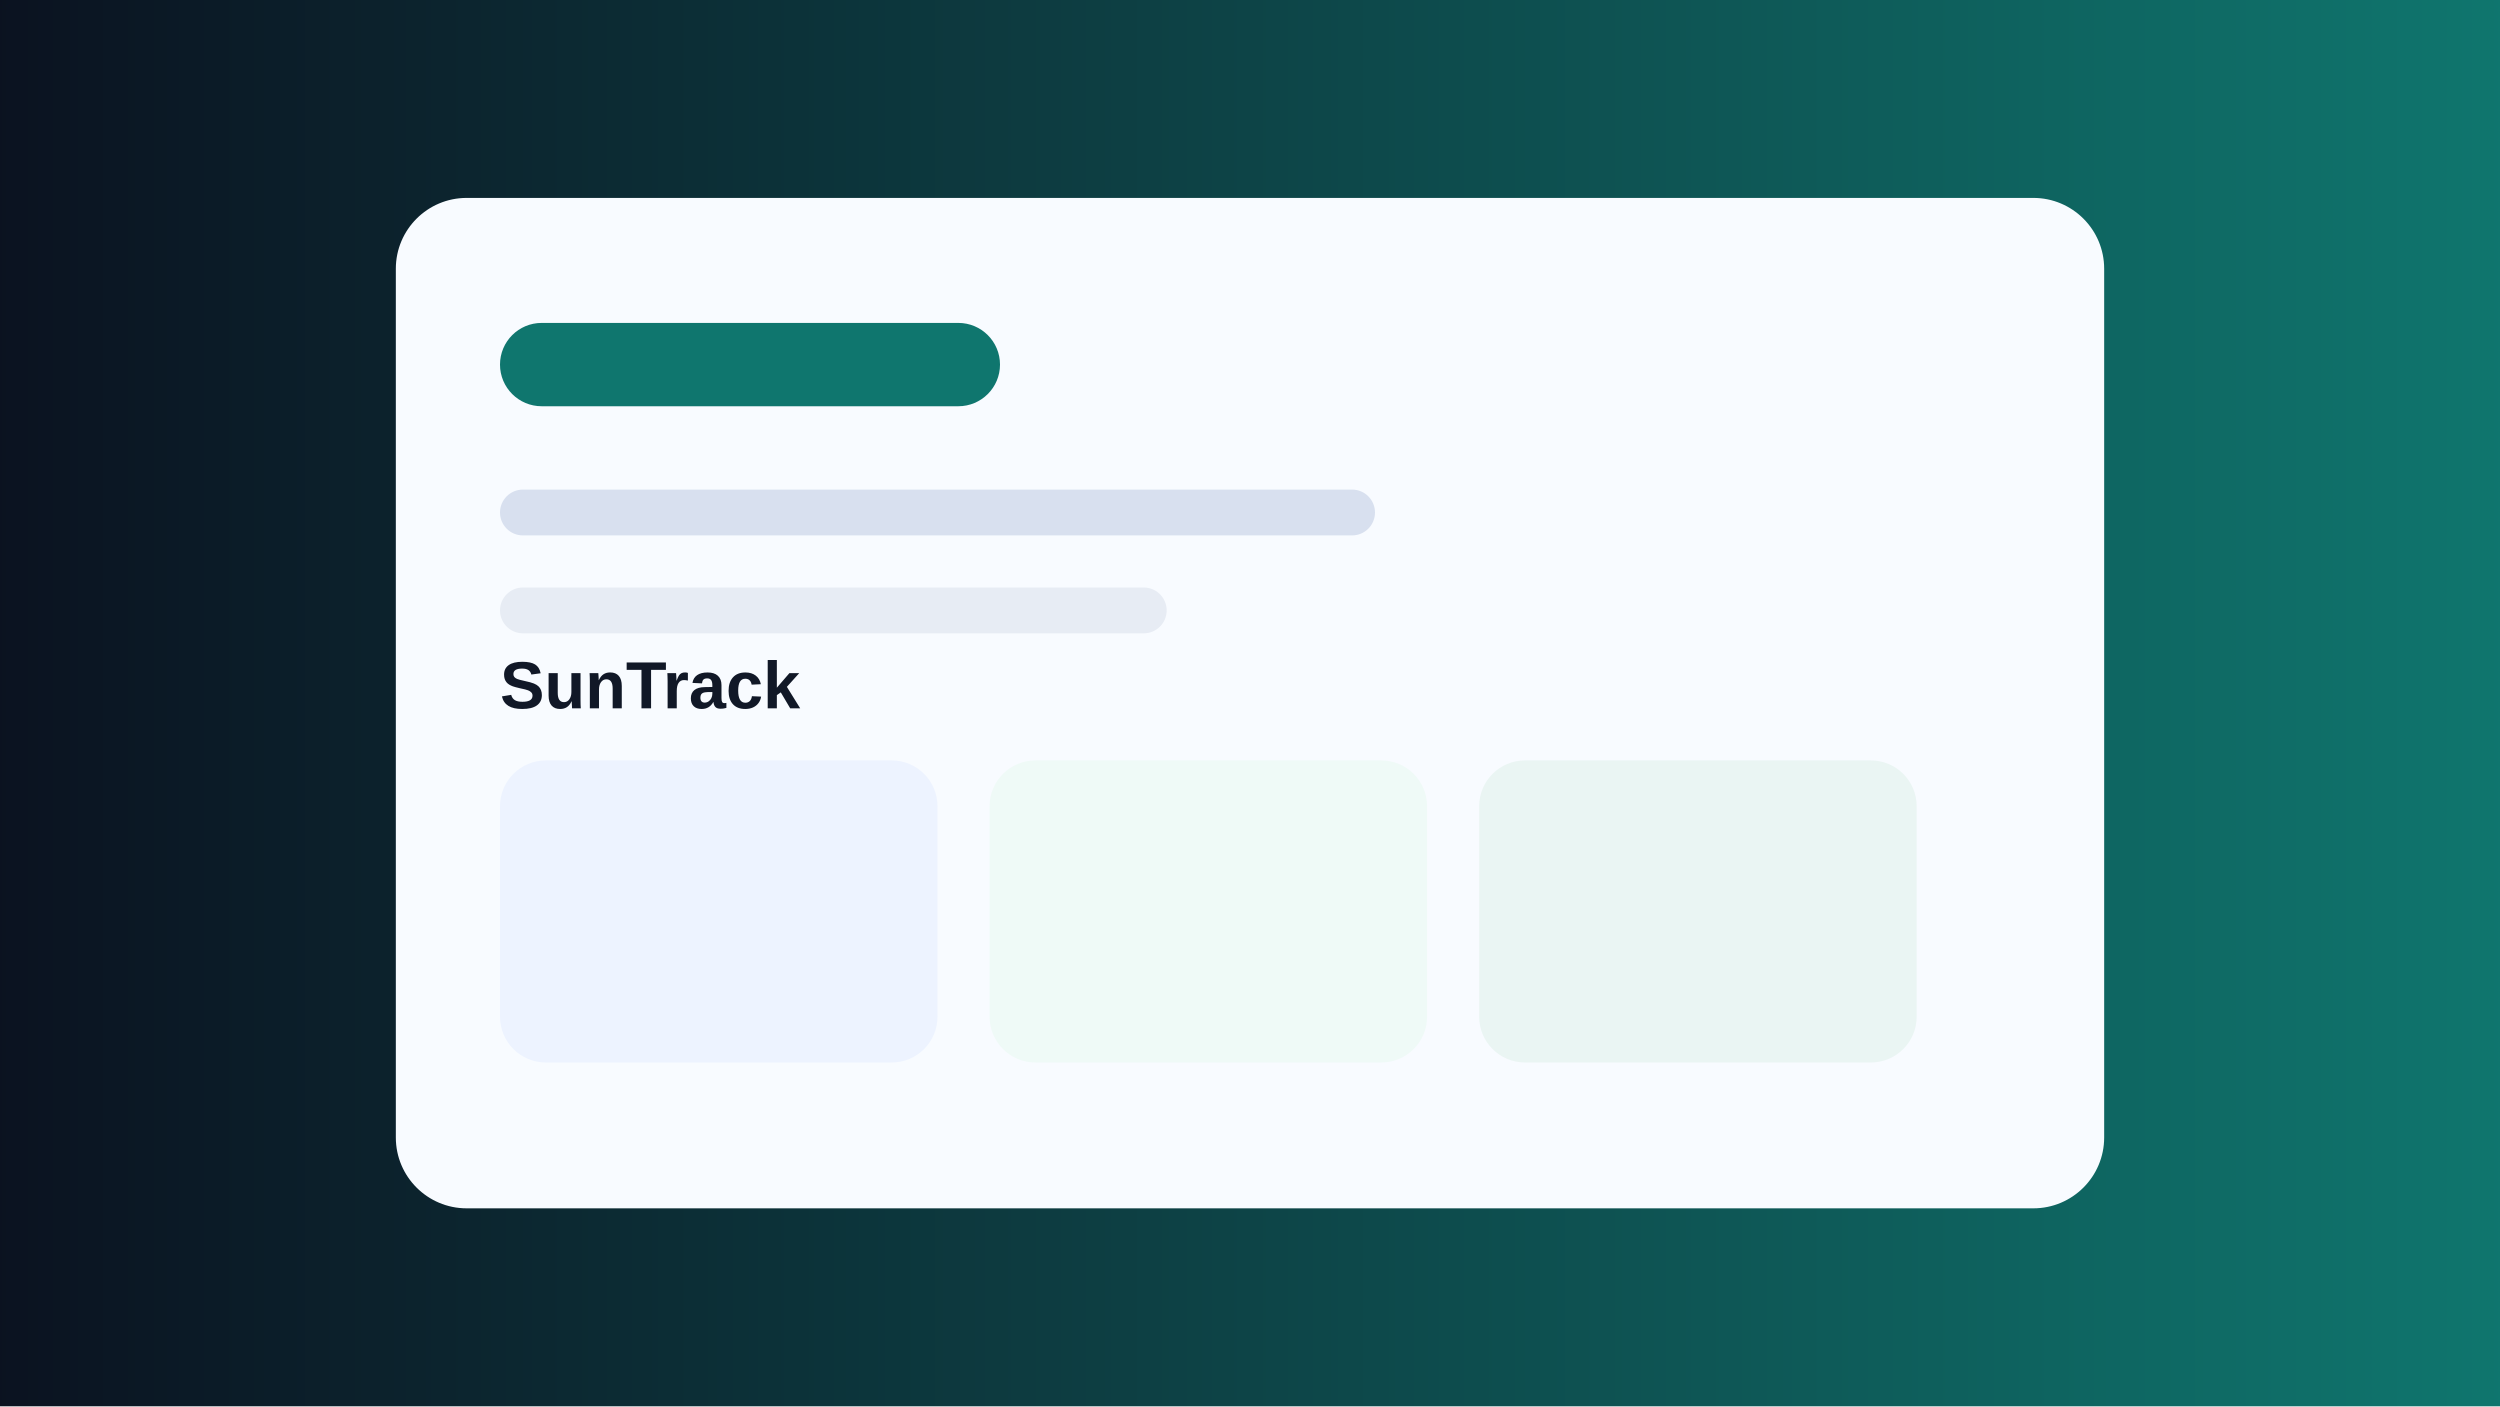
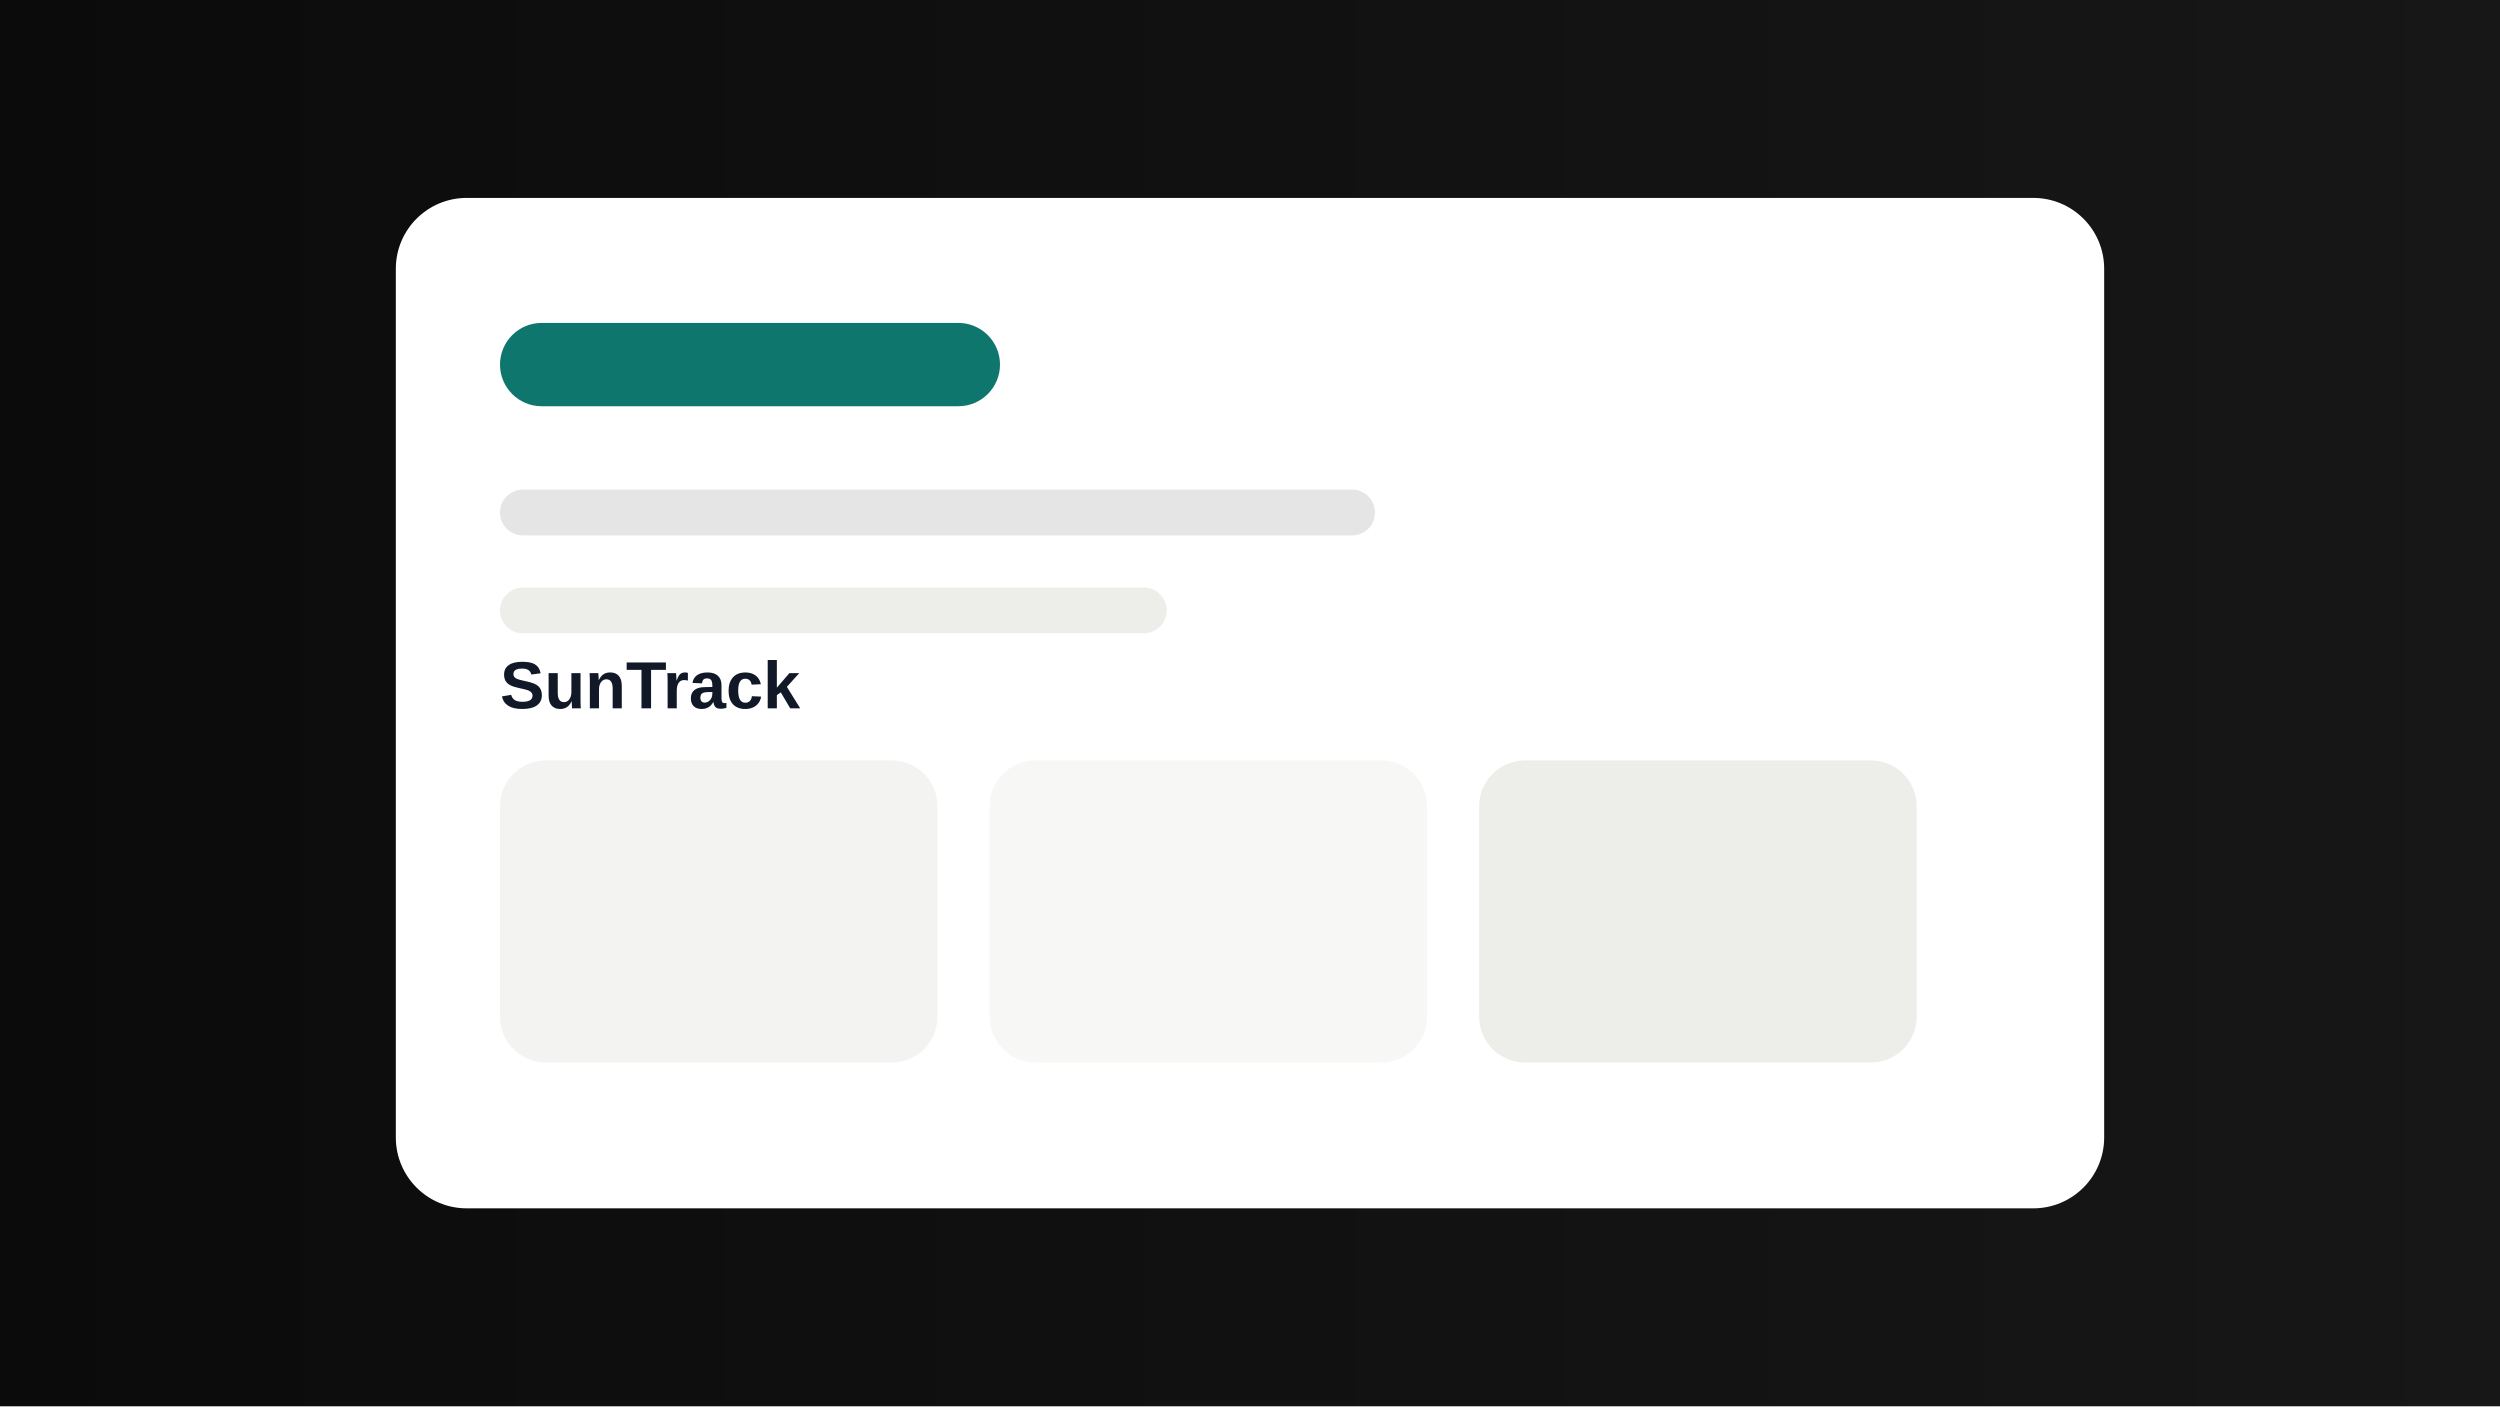
<svg xmlns="http://www.w3.org/2000/svg" viewBox="0 0 1200 675">
  <defs>
    <linearGradient id="g" x1="0" x2="1">
-       <stop stop-color="#0b1220" />
-       <stop offset="1" stop-color="#0F766E" />
+       <stop stop-color="#0B0B0B" />
+       <stop offset="1" stop-color="#171717" />
    </linearGradient>
  </defs>
  <rect width="1200" height="675" fill="url(#g)" />
-   <rect x="190" y="95" width="820" height="485" rx="34" fill="#f8fbff" />
+   <rect x="190" y="95" width="820" height="485" rx="34" fill="#FFFFFF" />
  <rect x="240" y="155" width="240" height="40" rx="20" fill="#0F766E" />
-   <rect x="240" y="235" width="420" height="22" rx="11" fill="#d8e0ef" />
-   <rect x="240" y="282" width="320" height="22" rx="11" fill="#e7ecf4" />
-   <rect x="240" y="365" width="210" height="145" rx="22" fill="#edf3ff" />
-   <rect x="475" y="365" width="210" height="145" rx="22" fill="#effaf7" />
-   <rect x="710" y="365" width="210" height="145" rx="22" fill="#eaf5f3" />
+   <rect x="240" y="235" width="420" height="22" rx="11" fill="#E5E5E5" />
+   <rect x="240" y="282" width="320" height="22" rx="11" fill="#EDEDEA" />
+   <rect x="240" y="365" width="210" height="145" rx="22" fill="#F3F4F2" />
+   <rect x="475" y="365" width="210" height="145" rx="22" fill="#F7F7F5" />
+   <rect x="710" y="365" width="210" height="145" rx="22" fill="#EDEDEA" />
  <text x="240" y="340" font-family="Arial,sans-serif" font-size="32" font-weight="700" fill="#111827">SunTrack</text>
</svg>
